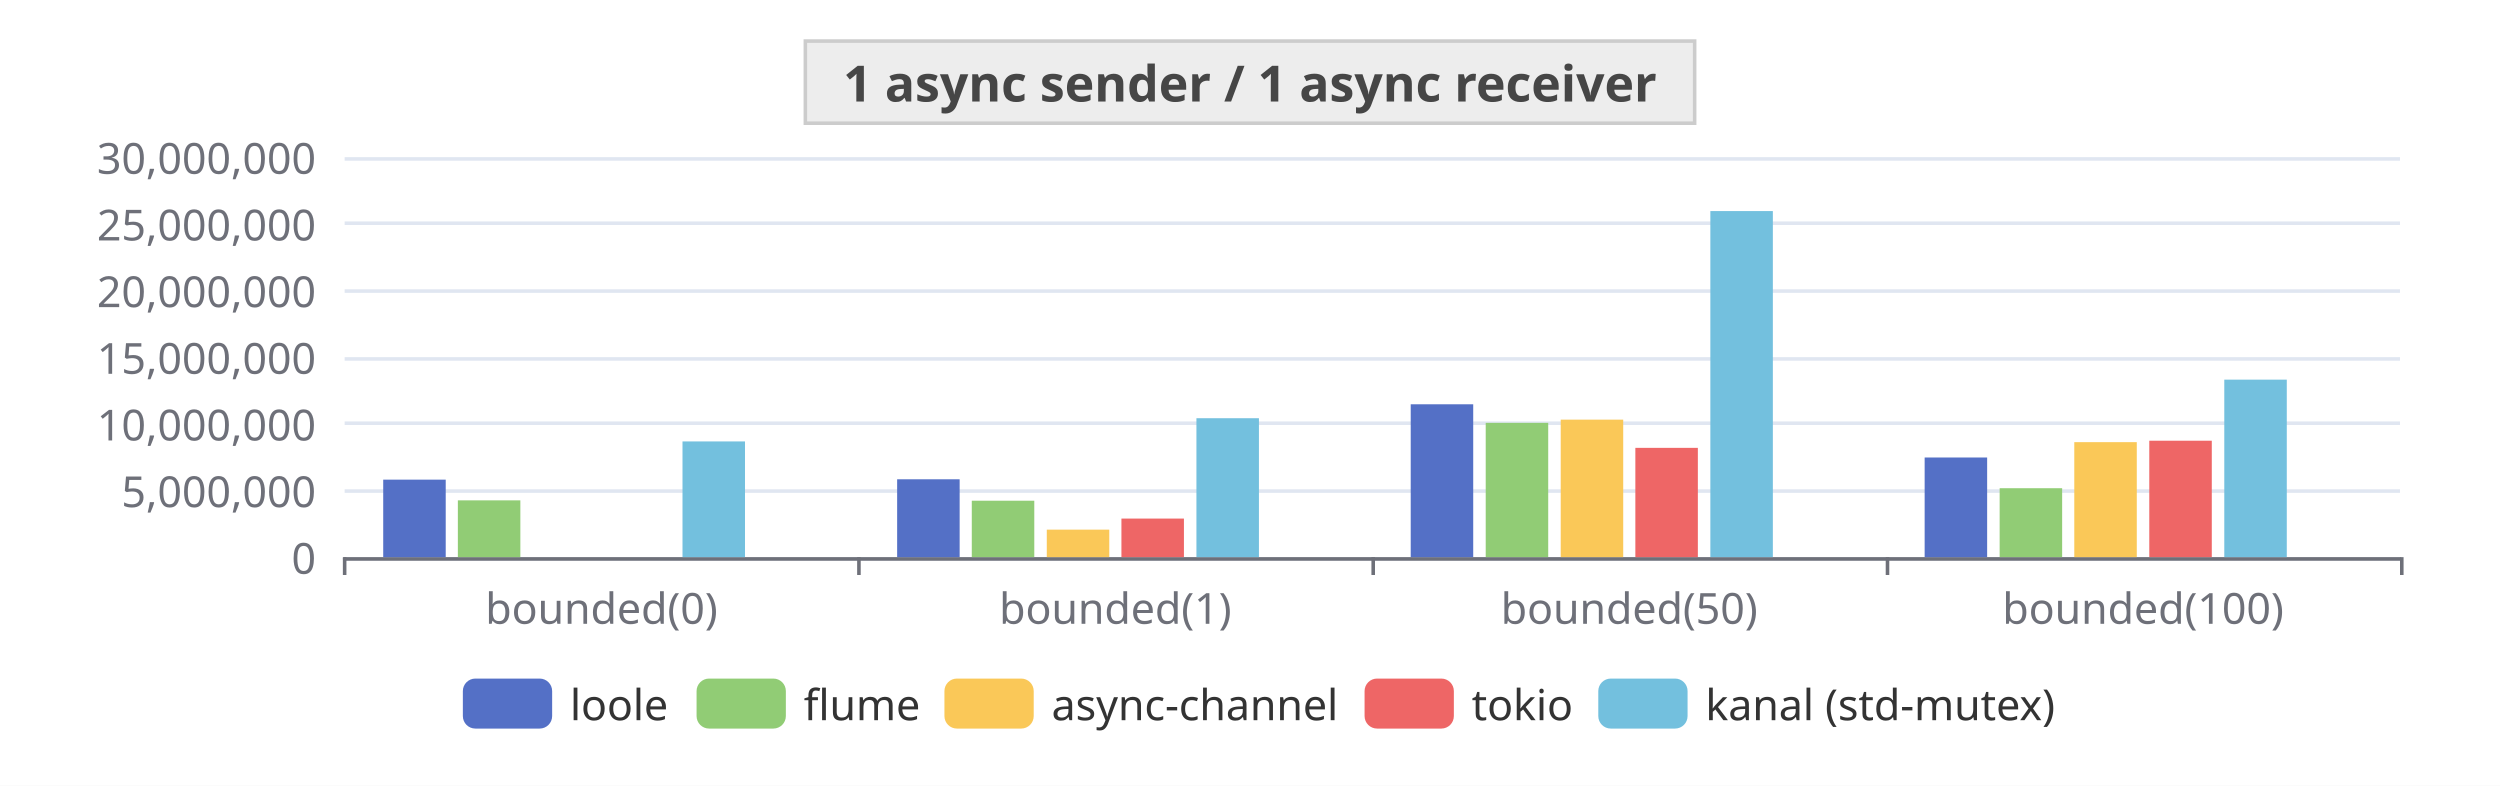
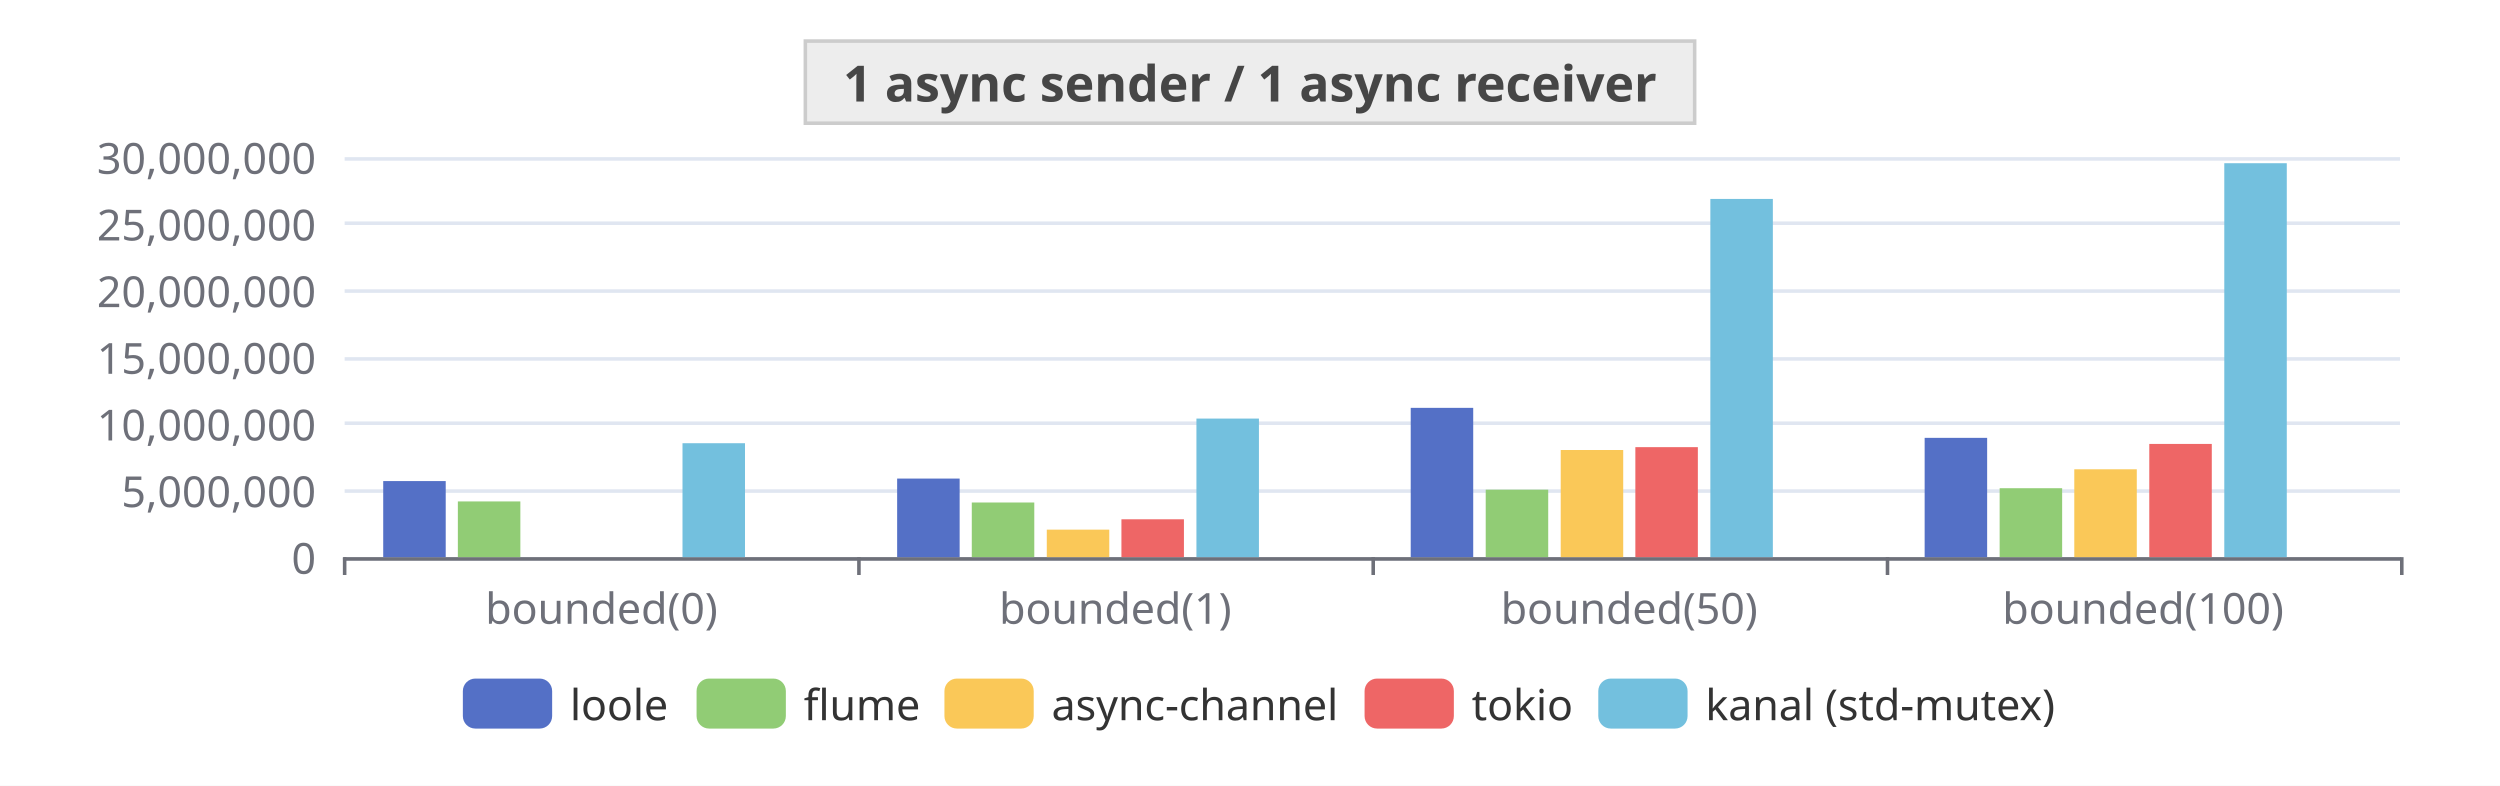
<svg xmlns="http://www.w3.org/2000/svg" width="700" height="220" version="1.1" baseProfile="full" viewBox="0 0 700 220">
  <rect width="700" height="220" x="0" y="0" id="0" fill="white" />
  <path d="M96.5 156.5L672 156.5" fill="none" stroke="#E0E6F1" />
  <path d="M96.5 137.5L672 137.5" fill="none" stroke="#E0E6F1" />
  <path d="M96.5 118.5L672 118.5" fill="none" stroke="#E0E6F1" />
  <path d="M96.5 100.5L672 100.5" fill="none" stroke="#E0E6F1" />
  <path d="M96.5 81.5L672 81.5" fill="none" stroke="#E0E6F1" />
  <path d="M96.5 62.5L672 62.5" fill="none" stroke="#E0E6F1" />
  <path d="M96.5 44.5L672 44.5" fill="none" stroke="#E0E6F1" />
  <path d="M96.5 156.5L672 156.5" fill="none" stroke="#6E7079" stroke-linecap="round" />
  <path d="M96.5 156L96.5 161" fill="none" stroke="#6E7079" />
  <path d="M240.5 156L240.5 161" fill="none" stroke="#6E7079" />
  <path d="M384.5 156L384.5 161" fill="none" stroke="#6E7079" />
  <path d="M528.5 156L528.5 161" fill="none" stroke="#6E7079" />
  <path d="M672.5 156L672.5 161" fill="none" stroke="#6E7079" />
  <text dominant-baseline="central" text-anchor="end" style="font-size:12px;font-family:sans-serif;" transform="translate(88.48 156)" fill="#6E7079">0</text>
  <text dominant-baseline="central" text-anchor="end" style="font-size:12px;font-family:sans-serif;" transform="translate(88.48 137.3333)" fill="#6E7079">5,000,000</text>
  <text dominant-baseline="central" text-anchor="end" style="font-size:12px;font-family:sans-serif;" transform="translate(88.48 118.6667)" fill="#6E7079">10,000,000</text>
  <text dominant-baseline="central" text-anchor="end" style="font-size:12px;font-family:sans-serif;" transform="translate(88.48 100)" fill="#6E7079">15,000,000</text>
  <text dominant-baseline="central" text-anchor="end" style="font-size:12px;font-family:sans-serif;" transform="translate(88.48 81.3333)" fill="#6E7079">20,000,000</text>
  <text dominant-baseline="central" text-anchor="end" style="font-size:12px;font-family:sans-serif;" transform="translate(88.48 62.6667)" fill="#6E7079">25,000,000</text>
  <text dominant-baseline="central" text-anchor="end" style="font-size:12px;font-family:sans-serif;" transform="translate(88.48 44)" fill="#6E7079">30,000,000</text>
  <text dominant-baseline="central" text-anchor="middle" style="font-size:12px;font-family:sans-serif;" y="6" transform="translate(168.42 164)" fill="#6E7079">bounded(0)</text>
  <text dominant-baseline="central" text-anchor="middle" style="font-size:12px;font-family:sans-serif;" y="6" transform="translate(312.3 164)" fill="#6E7079">bounded(1)</text>
  <text dominant-baseline="central" text-anchor="middle" style="font-size:12px;font-family:sans-serif;" y="6" transform="translate(456.18 164)" fill="#6E7079">bounded(50)</text>
  <text dominant-baseline="central" text-anchor="middle" style="font-size:12px;font-family:sans-serif;" y="6" transform="translate(600.06 164)" fill="#6E7079">bounded(100)</text>
-   <path d="M107.3 156l17.5 0l0 -21.7l-17.5 0Z" fill="#5470c6" />
-   <path d="M251.2 156l17.5 0l0 -21.8l-17.5 0Z" fill="#5470c6" />
-   <path d="M395 156l17.5 0l0 -42.8l-17.5 0Z" fill="#5470c6" />
-   <path d="M538.9 156l17.5 0l0 -27.9l-17.5 0Z" fill="#5470c6" />
-   <path d="M128.2 156l17.5 0l0 -15.9l-17.5 0Z" fill="#91cc75" />
-   <path d="M272.1 156l17.5 0l0 -15.8l-17.5 0Z" fill="#91cc75" />
-   <path d="M416 156l17.5 0l0 -37.6l-17.5 0Z" fill="#91cc75" />
+   <path d="M107.3 156l17.5 0l0 -21.3l-17.5 0Z" fill="#5470c6" />
+   <path d="M251.2 156l17.5 0l0 -22l-17.5 0Z" fill="#5470c6" />
+   <path d="M395 156l17.5 0l0 -41.8l-17.5 0Z" fill="#5470c6" />
+   <path d="M538.9 156l17.5 0l0 -33.4l-17.5 0Z" fill="#5470c6" />
+   <path d="M128.2 156l17.5 0l0 -15.6l-17.5 0Z" fill="#91cc75" />
+   <path d="M272.1 156l17.5 0l0 -15.3l-17.5 0Z" fill="#91cc75" />
+   <path d="M416 156l17.5 0l0 -18.9l-17.5 0Z" fill="#91cc75" />
  <path d="M559.9 156l17.5 0l0 -19.3l-17.5 0Z" fill="#91cc75" />
  <path d="M149.2 156l17.5 0l0 0l-17.5 0Z" fill="#fac858" />
  <path d="M293.1 156l17.5 0l0 -7.7l-17.5 0Z" fill="#fac858" />
-   <path d="M437 156l17.5 0l0 -38.5l-17.5 0Z" fill="#fac858" />
-   <path d="M580.8 156l17.5 0l0 -32.2l-17.5 0Z" fill="#fac858" />
+   <path d="M437 156l17.5 0l0 -30l-17.5 0Z" fill="#fac858" />
+   <path d="M580.8 156l17.5 0l0 -24.6l-17.5 0Z" fill="#fac858" />
  <path d="M170.2 156l17.5 0l0 0l-17.5 0Z" fill="#ee6666" />
-   <path d="M314 156l17.5 0l0 -10.8l-17.5 0Z" fill="#ee6666" />
-   <path d="M457.9 156l17.5 0l0 -30.6l-17.5 0Z" fill="#ee6666" />
-   <path d="M601.8 156l17.5 0l0 -32.6l-17.5 0Z" fill="#ee6666" />
-   <path d="M191.1 156l17.5 0l0 -32.4l-17.5 0Z" fill="#73c0de" />
-   <path d="M335 156l17.5 0l0 -38.9l-17.5 0Z" fill="#73c0de" />
-   <path d="M478.9 156l17.5 0l0 -96.9l-17.5 0Z" fill="#73c0de" />
-   <path d="M622.8 156l17.5 0l0 -49.7l-17.5 0Z" fill="#73c0de" />
+   <path d="M314 156l17.5 0l0 -10.6l-17.5 0Z" fill="#ee6666" />
+   <path d="M457.9 156l17.5 0l0 -30.8l-17.5 0Z" fill="#ee6666" />
+   <path d="M601.8 156l17.5 0l0 -31.7l-17.5 0Z" fill="#ee6666" />
+   <path d="M191.1 156l17.5 0l0 -31.9l-17.5 0Z" fill="#73c0de" />
+   <path d="M335 156l17.5 0l0 -38.8l-17.5 0Z" fill="#73c0de" />
+   <path d="M478.9 156l17.5 0l0 -100.3l-17.5 0Z" fill="#73c0de" />
+   <path d="M622.8 156l17.5 0l0 -110.3l-17.5 0Z" fill="#73c0de" />
  <path d="M212.1 156l17.5 0l0 0l-17.5 0Z" fill="#3ba272" />
  <path d="M356 156l17.5 0l0 0l-17.5 0Z" fill="#3ba272" />
  <path d="M499.9 156l17.5 0l0 0l-17.5 0Z" fill="#3ba272" />
  <path d="M643.7 156l17.5 0l0 0l-17.5 0Z" fill="#3ba272" />
  <path d="M-5 -5l450.8 0l0 24l-450.8 0Z" transform="translate(129.6 190)" fill="rgb(0,0,0)" fill-opacity="0" stroke="#ccc" stroke-width="0" />
  <path d="M3.5 0L21.5 0A3.5 3.5 0 0 1 25 3.5L25 10.5A3.5 3.5 0 0 1 21.5 14L3.5 14A3.5 3.5 0 0 1 0 10.5L0 3.5A3.5 3.5 0 0 1 3.5 0" transform="translate(129.6 190)" fill="#5470c6" />
  <text dominant-baseline="central" text-anchor="start" style="font-size:12px;font-family:sans-serif;" x="30" y="7" transform="translate(129.6 190)" fill="#333">loole</text>
  <path d="M3.5 0L21.5 0A3.5 3.5 0 0 1 25 3.5L25 10.5A3.5 3.5 0 0 1 21.5 14L3.5 14A3.5 3.5 0 0 1 0 10.5L0 3.5A3.5 3.5 0 0 1 3.5 0" transform="translate(195.04 190)" fill="#91cc75" />
  <text dominant-baseline="central" text-anchor="start" style="font-size:12px;font-family:sans-serif;" x="30" y="7" transform="translate(195.04 190)" fill="#333">flume</text>
  <path d="M3.5 0L21.5 0A3.5 3.5 0 0 1 25 3.5L25 10.5A3.5 3.5 0 0 1 21.5 14L3.5 14A3.5 3.5 0 0 1 0 10.5L0 3.5A3.5 3.5 0 0 1 3.5 0" transform="translate(264.44 190)" fill="#fac858" />
  <text dominant-baseline="central" text-anchor="start" style="font-size:12px;font-family:sans-serif;" x="30" y="7" transform="translate(264.44 190)" fill="#333">async-channel</text>
  <path d="M3.5 0L21.5 0A3.5 3.5 0 0 1 25 3.5L25 10.5A3.5 3.5 0 0 1 21.5 14L3.5 14A3.5 3.5 0 0 1 0 10.5L0 3.5A3.5 3.5 0 0 1 3.5 0" transform="translate(382.08 190)" fill="#ee6666" />
  <text dominant-baseline="central" text-anchor="start" style="font-size:12px;font-family:sans-serif;" x="30" y="7" transform="translate(382.08 190)" fill="#333">tokio</text>
  <path d="M3.5 0L21.5 0A3.5 3.5 0 0 1 25 3.5L25 10.5A3.5 3.5 0 0 1 21.5 14L3.5 14A3.5 3.5 0 0 1 0 10.5L0 3.5A3.5 3.5 0 0 1 3.5 0" transform="translate(447.52 190)" fill="#73c0de" />
  <text dominant-baseline="central" text-anchor="start" style="font-size:12px;font-family:sans-serif;" xml:space="preserve" x="30" y="7" transform="translate(447.52 190)" fill="#333">kanal (std-mutex)</text>
  <path d="M-124.5 -4.5l249 0l0 23l-249 0Z" transform="translate(350 16)" fill="#ddd8" stroke="#ccc" />
  <text dominant-baseline="central" text-anchor="middle" style="font-size:14px;font-family:sans-serif;font-weight:bold;" xml:space="preserve" y="7" transform="translate(350 16)" fill="#464646">1 async sender / 1 async receiver</text>
</svg>
